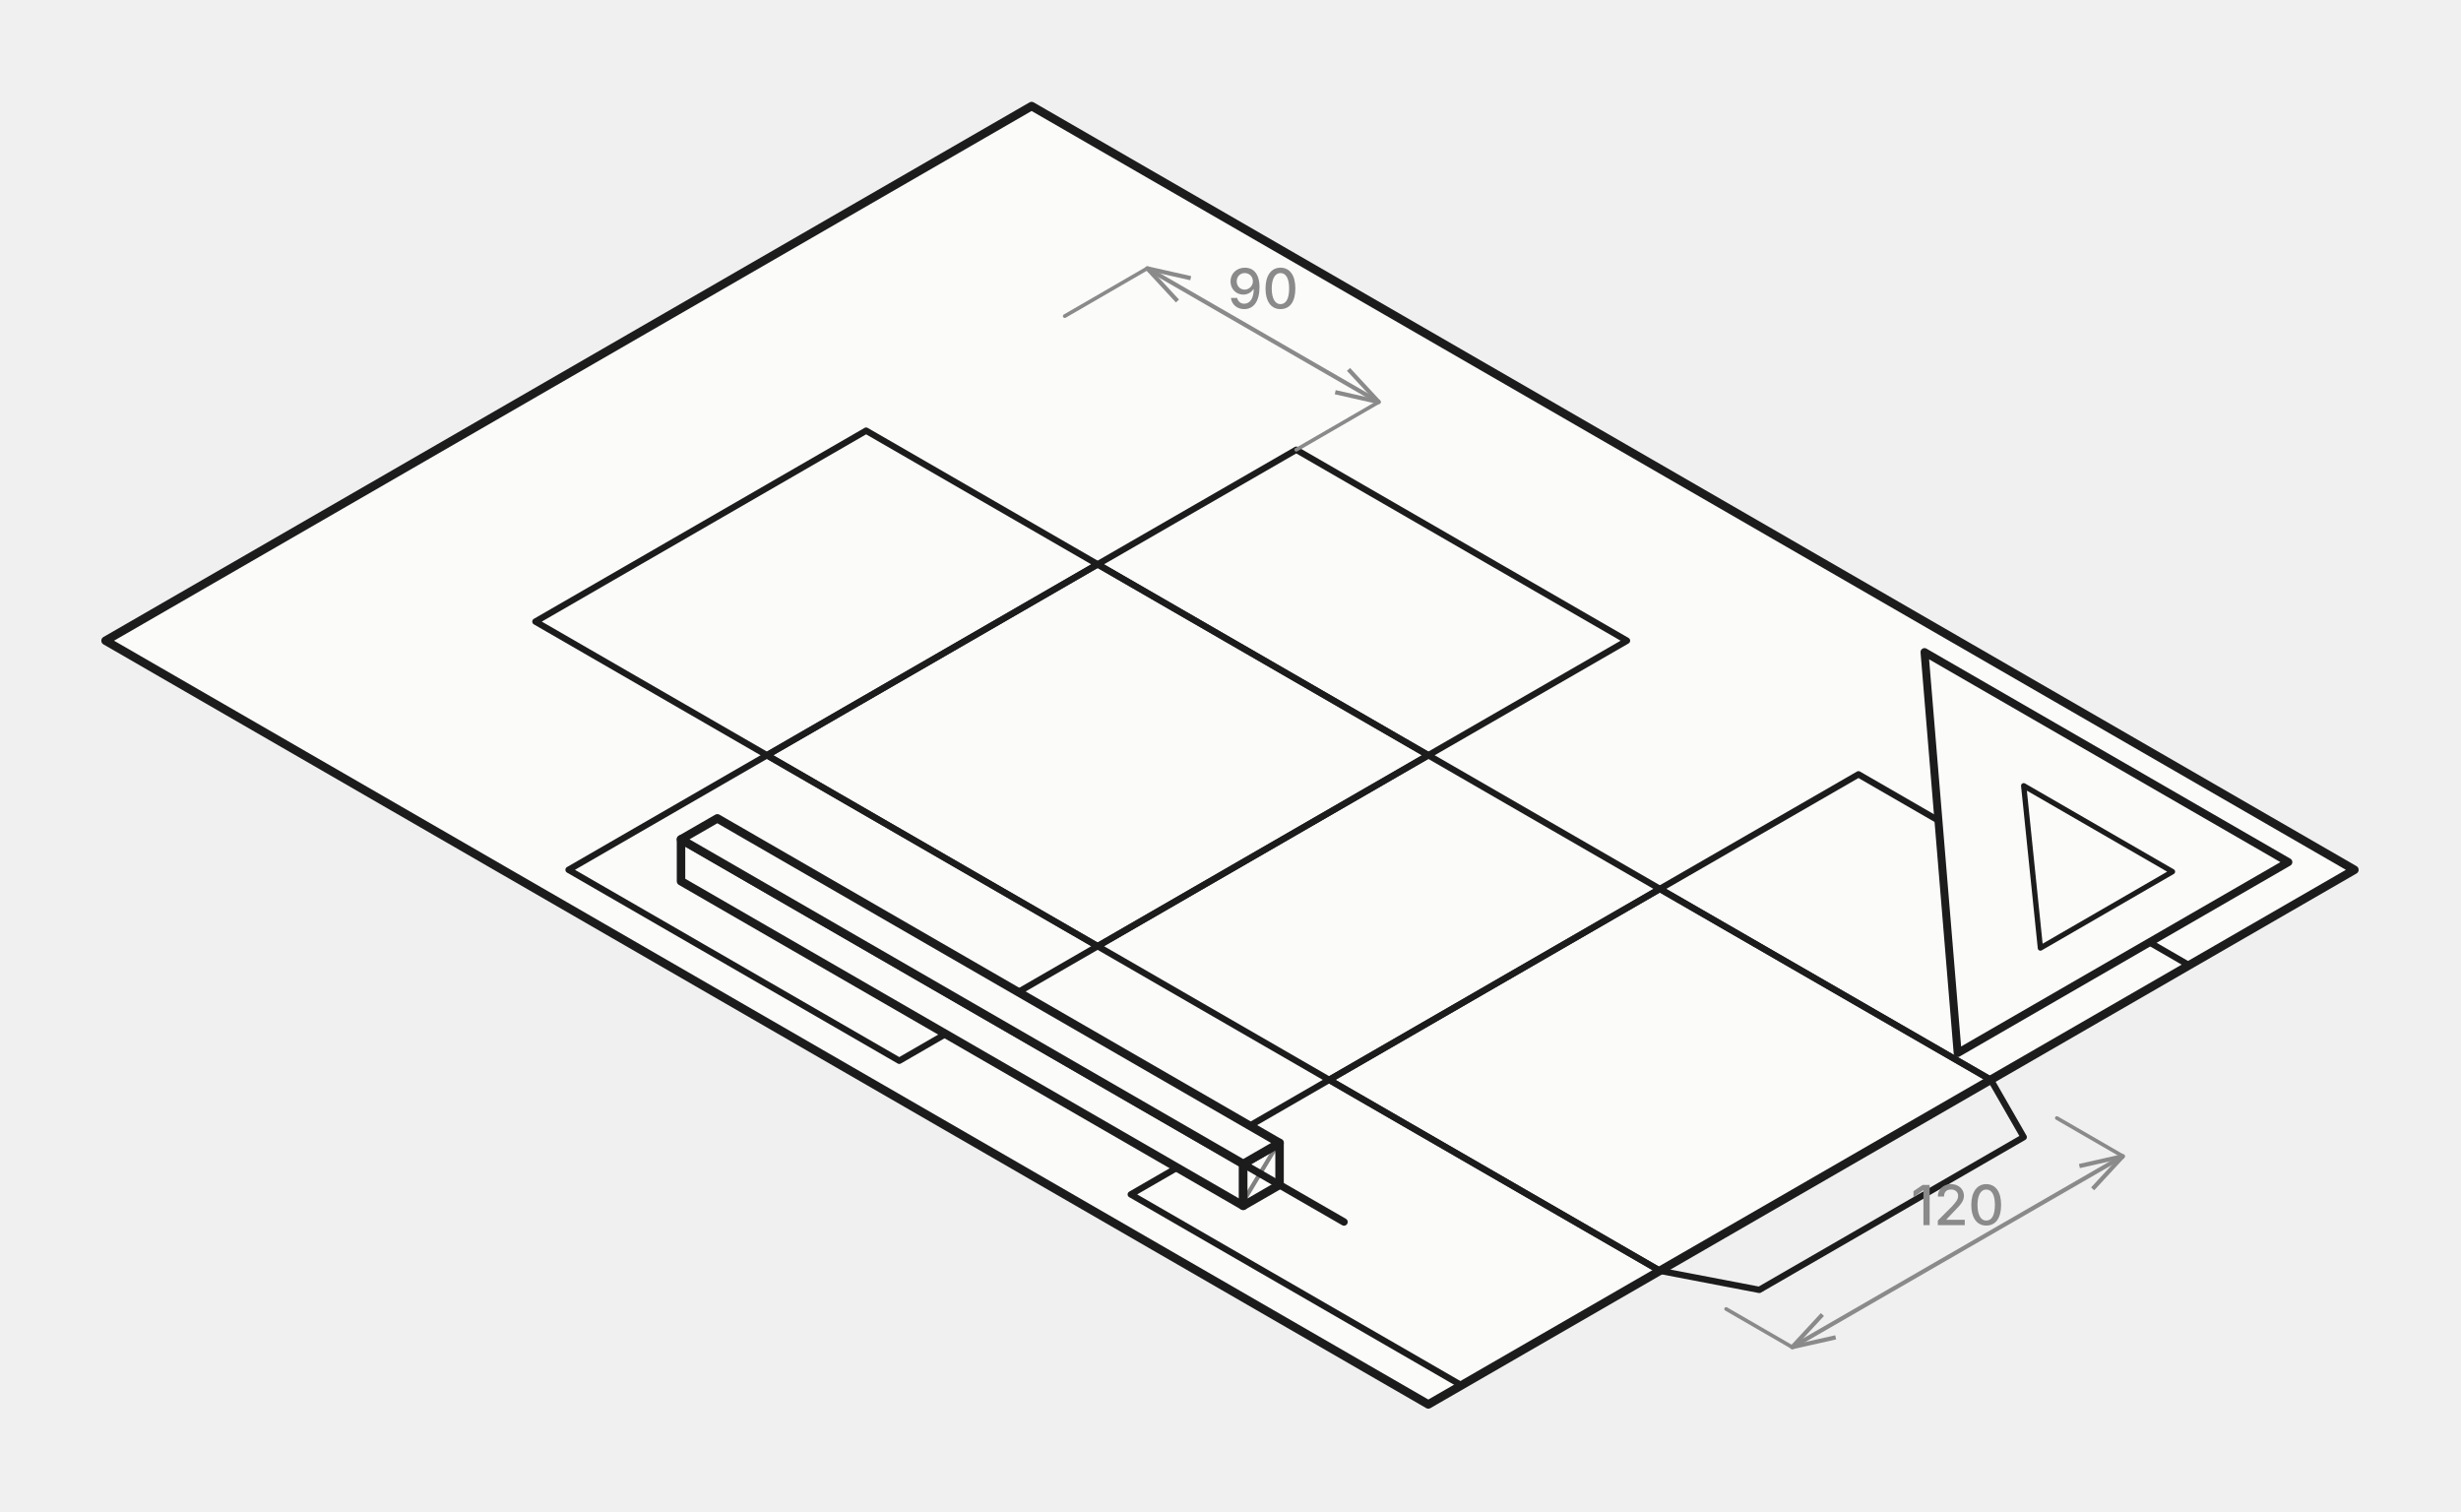
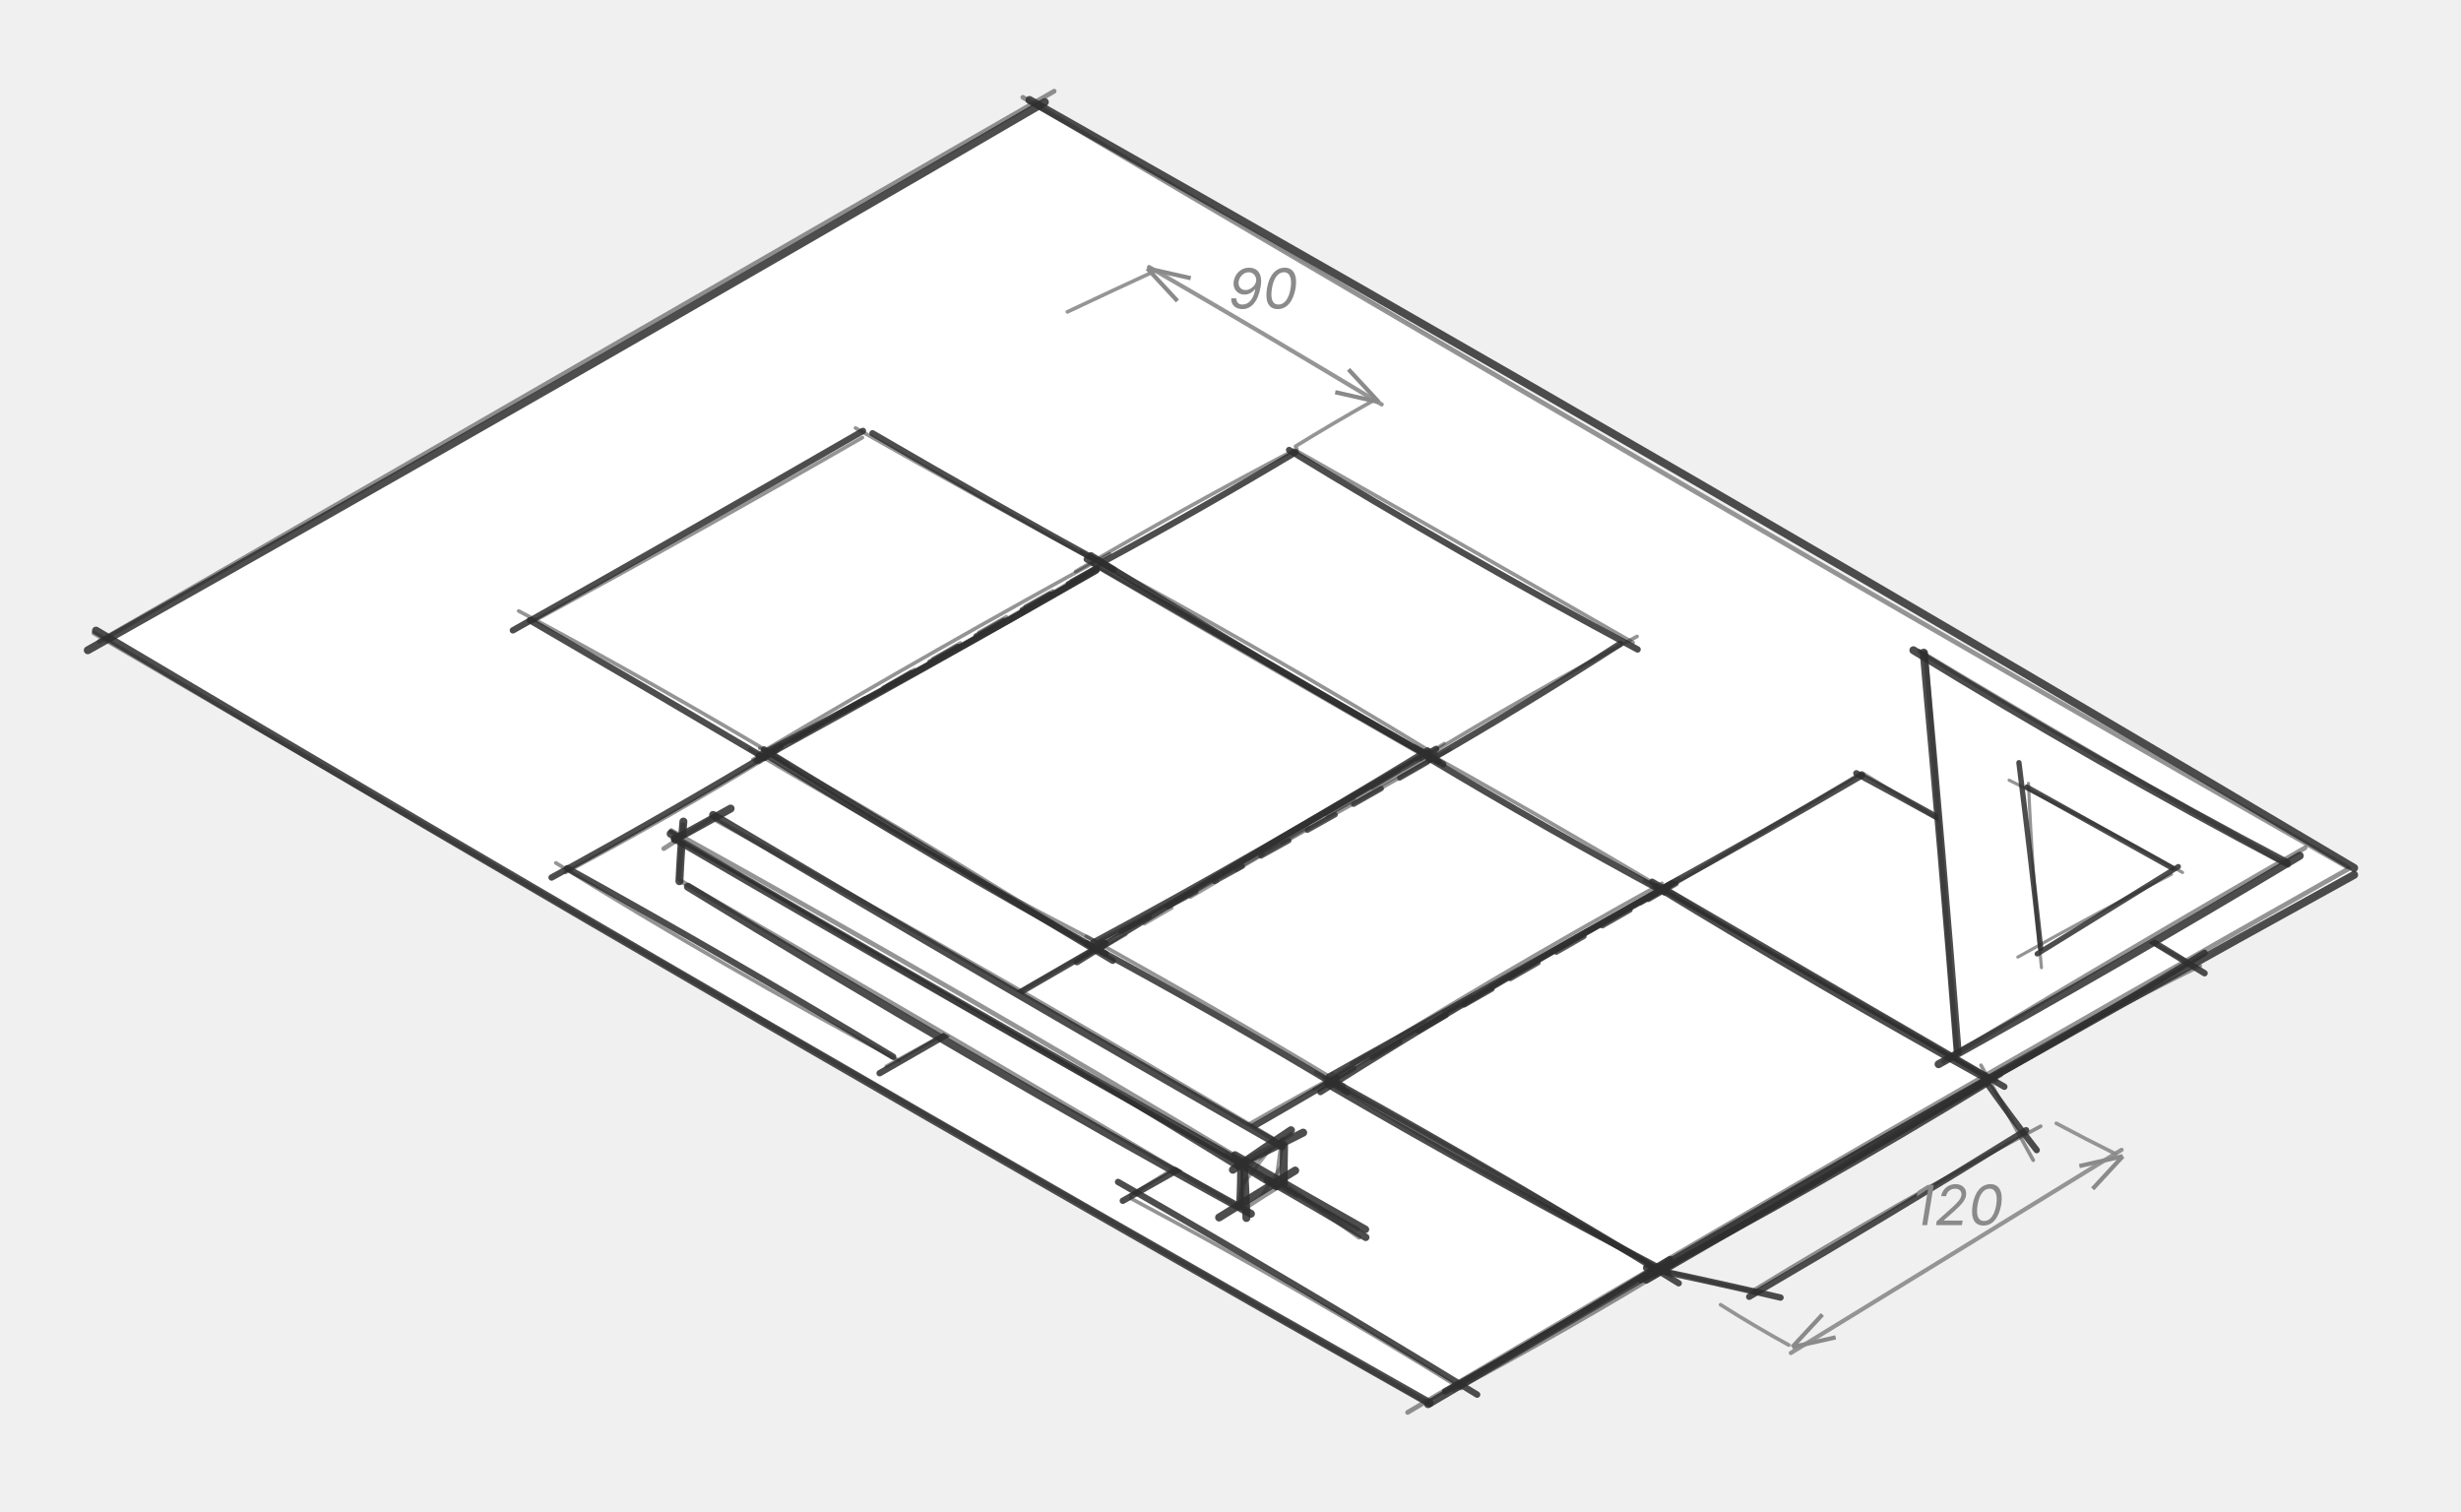
<svg xmlns="http://www.w3.org/2000/svg" viewBox="17.1 18.0 92.8 57.0" width="92.8mm" height="57.0mm">
-   <path d="M56.00,22.00 L105.88,50.80 L70.96,70.96 L21.08,42.16 Z" fill="#FBFBFA" stroke="#1C1C1C" stroke-width="0.32" stroke-linejoin="round" />
-   <path d="M49.76,34.24 L58.49,39.28 L46.02,46.48 L37.29,41.44 Z" fill="none" stroke="#1C1C1C" stroke-width="0.24" stroke-linejoin="round" />
-   <path d="M58.49,39.28 L70.96,46.48 L58.49,53.68 L46.02,46.48 Z" fill="none" stroke="#1C1C1C" stroke-width="0.24" stroke-linejoin="round" />
-   <path d="M70.96,46.48 L79.69,51.52 L67.22,58.72 L58.49,53.68 Z" fill="none" stroke="#1C1C1C" stroke-width="0.24" stroke-linejoin="round" />
-   <path d="M79.69,51.52 L92.17,58.72 L79.69,65.92 L67.22,58.72 Z" fill="none" stroke="#1C1C1C" stroke-width="0.24" stroke-linejoin="round" />
-   <path d="M65.98,34.96 L78.45,42.16 L70.96,46.48 L58.49,39.28 Z" fill="none" stroke="#1C1C1C" stroke-width="0.24" stroke-linejoin="round" />
-   <path d="M46.02,46.48 L58.49,53.68 L51.01,58.00 L38.54,50.80 Z" fill="none" stroke="#1C1C1C" stroke-width="0.24" stroke-linejoin="round" />
-   <path d="M87.18,47.20 L99.65,54.40 L92.17,58.72 L79.69,51.52 Z" fill="none" stroke="#1C1C1C" stroke-width="0.24" stroke-linejoin="round" />
-   <path d="M67.22,58.72 L79.69,65.92 L72.21,70.24 L59.74,63.04 Z" fill="none" stroke="#1C1C1C" stroke-width="0.24" stroke-linejoin="round" />
-   <line x1="58.49" y1="39.28" x2="46.02" y2="46.48" stroke="#1C1C1C" stroke-width="0.2" stroke-linecap="round" stroke-dasharray="1.2 .8" />
-   <line x1="70.96" y1="46.48" x2="58.49" y2="53.68" stroke="#1C1C1C" stroke-width="0.2" stroke-linecap="round" stroke-dasharray="1.2 .8" />
-   <line x1="79.69" y1="51.52" x2="67.22" y2="58.72" stroke="#1C1C1C" stroke-width="0.2" stroke-linecap="round" stroke-dasharray="1.2 .8" />
-   <path d="M92.17,58.72 L93.41,60.88 L83.44,66.64 L79.69,65.92 Z" fill="none" stroke="#1C1C1C" stroke-width="0.24" stroke-linejoin="round" />
-   <line x1="57.25" y1="29.92" x2="60.36" y2="28.12" stroke="#8A8A8A" stroke-width="0.14" stroke-linecap="round" />
-   <line x1="65.98" y1="34.96" x2="69.09" y2="33.16" stroke="#8A8A8A" stroke-width="0.14" stroke-linecap="round" />
-   <line x1="60.36" y1="28.12" x2="69.09" y2="33.16" stroke="#8A8A8A" stroke-width="0.16" stroke-linecap="round" />
+   <path d="M56.00,22.00 L105.88,50.80 L70.96,70.96 L21.08,42.16 Z" fill="#FFFFFF" />
+   <path d="M55.92,21.77 Q81.05,35.98 105.87,50.73" fill="none" stroke="#2E2E2E" stroke-width="0.30" stroke-linecap="round" opacity="0.85" />
+   <path d="M55.67,21.67 Q80.52,36.38 105.60,50.69" fill="none" stroke="#2E2E2E" stroke-width="0.18" stroke-linecap="round" opacity="0.51" />
+   <path d="M105.87,50.99 Q88.25,60.68 70.95,70.95" fill="none" stroke="#2E2E2E" stroke-width="0.30" stroke-linecap="round" opacity="0.85" />
+   <path d="M105.68,50.75 Q87.82,60.81 70.18,71.26" fill="none" stroke="#2E2E2E" stroke-width="0.18" stroke-linecap="round" opacity="0.51" />
+   <path d="M71.01,70.91 Q45.71,56.62 20.72,41.78" fill="none" stroke="#2E2E2E" stroke-width="0.30" stroke-linecap="round" opacity="0.85" />
+   <path d="M70.96,70.91 Q45.73,56.51 20.64,41.87" fill="none" stroke="#2E2E2E" stroke-width="0.18" stroke-linecap="round" opacity="0.51" />
+   <path d="M20.41,42.52 Q38.53,32.33 56.50,21.85" fill="none" stroke="#2E2E2E" stroke-width="0.30" stroke-linecap="round" opacity="0.85" />
+   <path d="M20.84,42.19 Q38.84,31.81 56.85,21.44" fill="none" stroke="#2E2E2E" stroke-width="0.18" stroke-linecap="round" opacity="0.51" />
+   <path d="M50.00,34.34 Q54.51,36.97 59.09,39.48" fill="none" stroke="#2E2E2E" stroke-width="0.24" stroke-linecap="round" opacity="0.85" />
+   <path d="M49.36,34.14 Q54.17,36.86 59.03,39.49" fill="none" stroke="#2E2E2E" stroke-width="0.14" stroke-linecap="round" opacity="0.51" />
+   <path d="M58.43,39.52 Q52.07,43.16 45.64,46.69" fill="none" stroke="#2E2E2E" stroke-width="0.24" stroke-linecap="round" opacity="0.85" />
+   <path d="M58.94,38.89 Q52.42,42.45 46.04,46.23" fill="none" stroke="#2E2E2E" stroke-width="0.14" stroke-linecap="round" opacity="0.51" />
+   <path d="M45.93,46.58 Q41.52,43.97 37.08,41.39" fill="none" stroke="#2E2E2E" stroke-width="0.24" stroke-linecap="round" opacity="0.85" />
+   <path d="M46.82,46.79 Q41.81,43.79 36.66,41.04" fill="none" stroke="#2E2E2E" stroke-width="0.14" stroke-linecap="round" opacity="0.51" />
+   <path d="M36.44,41.77 Q43.06,38.05 49.64,34.25" fill="none" stroke="#2E2E2E" stroke-width="0.24" stroke-linecap="round" opacity="0.85" />
+   <path d="M37.19,41.44 Q43.45,38.05 49.62,34.50" fill="none" stroke="#2E2E2E" stroke-width="0.14" stroke-linecap="round" opacity="0.51" />
+   <path d="M58.24,38.94 Q64.79,43.04 71.52,46.82" fill="none" stroke="#2E2E2E" stroke-width="0.24" stroke-linecap="round" opacity="0.85" />
+   <path d="M57.87,38.80 Q64.65,42.43 71.21,46.44" fill="none" stroke="#2E2E2E" stroke-width="0.14" stroke-linecap="round" opacity="0.51" />
+   <path d="M70.93,46.30 Q64.73,50.10 58.33,53.54" fill="none" stroke="#2E2E2E" stroke-width="0.24" stroke-linecap="round" opacity="0.85" />
+   <path d="M71.27,46.42 Q64.93,50.03 58.52,53.50" fill="none" stroke="#2E2E2E" stroke-width="0.14" stroke-linecap="round" opacity="0.51" />
+   <path d="M58.79,53.96 Q52.33,50.41 46.07,46.51" fill="none" stroke="#2E2E2E" stroke-width="0.24" stroke-linecap="round" opacity="0.85" />
+   <path d="M58.33,53.75 Q52.15,49.79 45.75,46.22" fill="none" stroke="#2E2E2E" stroke-width="0.14" stroke-linecap="round" opacity="0.51" />
+   <path d="M45.71,46.50 Q52.18,43.14 58.47,39.47" fill="none" stroke="#2E2E2E" stroke-width="0.24" stroke-linecap="round" opacity="0.85" />
+   <path d="M45.49,46.64 Q52.15,43.07 58.67,39.25" fill="none" stroke="#2E2E2E" stroke-width="0.14" stroke-linecap="round" opacity="0.51" />
+   <path d="M70.94,46.57 Q75.34,49.21 79.86,51.65" fill="none" stroke="#2E2E2E" stroke-width="0.24" stroke-linecap="round" opacity="0.85" />
+   <path d="M70.44,46.12 Q75.04,48.68 79.57,51.37" fill="none" stroke="#2E2E2E" stroke-width="0.14" stroke-linecap="round" opacity="0.51" />
+   <path d="M79.93,51.46 Q73.30,55.12 66.89,59.18" fill="none" stroke="#2E2E2E" stroke-width="0.24" stroke-linecap="round" opacity="0.85" />
+   <path d="M79.77,51.31 Q73.32,54.87 67.08,58.79" fill="none" stroke="#2E2E2E" stroke-width="0.14" stroke-linecap="round" opacity="0.51" />
+   <path d="M67.91,59.19 Q63.06,56.26 58.06,53.57" fill="none" stroke="#2E2E2E" stroke-width="0.24" stroke-linecap="round" opacity="0.85" />
+   <path d="M67.79,58.93 Q62.98,56.03 58.06,53.31" fill="none" stroke="#2E2E2E" stroke-width="0.14" stroke-linecap="round" opacity="0.51" />
+   <path d="M57.71,54.28 Q64.38,50.10 71.25,46.24" fill="none" stroke="#2E2E2E" stroke-width="0.24" stroke-linecap="round" opacity="0.85" />
+   <path d="M58.63,53.54 Q65.24,49.96 71.77,46.26" fill="none" stroke="#2E2E2E" stroke-width="0.14" stroke-linecap="round" opacity="0.51" />
+   <path d="M79.40,51.25 Q86.04,55.13 92.68,58.98" fill="none" stroke="#2E2E2E" stroke-width="0.24" stroke-linecap="round" opacity="0.85" />
+   <path d="M79.11,51.22 Q85.76,54.91 92.30,58.77" fill="none" stroke="#2E2E2E" stroke-width="0.14" stroke-linecap="round" opacity="0.51" />
+   <path d="M92.13,58.66 Q85.69,62.54 79.18,66.29" fill="none" stroke="#2E2E2E" stroke-width="0.24" stroke-linecap="round" opacity="0.85" />
+   <path d="M92.57,58.54 Q86.01,62.33 79.46,66.14" fill="none" stroke="#2E2E2E" stroke-width="0.14" stroke-linecap="round" opacity="0.51" />
+   <path d="M80.00,65.99 Q73.52,62.60 67.20,58.92" fill="none" stroke="#2E2E2E" stroke-width="0.24" stroke-linecap="round" opacity="0.85" />
+   <path d="M79.99,66.02 Q73.42,62.11 66.71,58.44" fill="none" stroke="#2E2E2E" stroke-width="0.14" stroke-linecap="round" opacity="0.51" />
+   <path d="M67.21,58.60 Q73.69,54.98 80.15,51.31" fill="none" stroke="#2E2E2E" stroke-width="0.24" stroke-linecap="round" opacity="0.85" />
+   <path d="M66.65,59.08 Q73.57,55.18 80.39,51.12" fill="none" stroke="#2E2E2E" stroke-width="0.14" stroke-linecap="round" opacity="0.51" />
+   <path d="M65.71,34.97 Q72.17,38.92 78.85,42.49" fill="none" stroke="#2E2E2E" stroke-width="0.24" stroke-linecap="round" opacity="0.85" />
+   <path d="M66.06,35.04 Q72.38,38.61 78.68,42.23" fill="none" stroke="#2E2E2E" stroke-width="0.14" stroke-linecap="round" opacity="0.51" />
+   <path d="M78.19,42.28 Q74.65,44.56 71.01,46.66" fill="none" stroke="#2E2E2E" stroke-width="0.24" stroke-linecap="round" opacity="0.85" />
+   <path d="M78.83,42.00 Q74.68,44.20 70.68,46.64" fill="none" stroke="#2E2E2E" stroke-width="0.14" stroke-linecap="round" opacity="0.51" />
+   <path d="M71.35,46.72 Q64.72,42.90 58.08,39.09" fill="none" stroke="#2E2E2E" stroke-width="0.24" stroke-linecap="round" opacity="0.85" />
+   <path d="M71.05,46.65 Q64.66,43.00 58.31,39.29" fill="none" stroke="#2E2E2E" stroke-width="0.14" stroke-linecap="round" opacity="0.51" />
+   <path d="M58.69,39.19 Q62.37,37.20 65.96,35.05" fill="none" stroke="#2E2E2E" stroke-width="0.24" stroke-linecap="round" opacity="0.85" />
+   <path d="M57.66,39.55 Q61.77,37.14 66.00,34.92" fill="none" stroke="#2E2E2E" stroke-width="0.14" stroke-linecap="round" opacity="0.51" />
+   <path d="M45.91,46.26 Q52.47,50.28 59.06,54.23" fill="none" stroke="#2E2E2E" stroke-width="0.24" stroke-linecap="round" opacity="0.85" />
+   <path d="M45.37,46.26 Q51.76,50.06 58.38,53.48" fill="none" stroke="#2E2E2E" stroke-width="0.14" stroke-linecap="round" opacity="0.51" />
+   <path d="M58.78,53.56 Q54.53,56.03 50.27,58.47" fill="none" stroke="#2E2E2E" stroke-width="0.24" stroke-linecap="round" opacity="0.85" />
+   <path d="M58.80,53.51 Q54.70,55.93 50.52,58.21" fill="none" stroke="#2E2E2E" stroke-width="0.14" stroke-linecap="round" opacity="0.51" />
+   <path d="M50.78,57.85 Q44.70,54.18 38.49,50.74" fill="none" stroke="#2E2E2E" stroke-width="0.24" stroke-linecap="round" opacity="0.85" />
+   <path d="M51.00,58.00 Q44.41,54.48 38.06,50.54" fill="none" stroke="#2E2E2E" stroke-width="0.14" stroke-linecap="round" opacity="0.51" />
+   <path d="M37.90,51.09 Q42.27,48.70 46.53,46.14" fill="none" stroke="#2E2E2E" stroke-width="0.24" stroke-linecap="round" opacity="0.85" />
+   <path d="M38.42,50.90 Q42.45,48.76 46.32,46.38" fill="none" stroke="#2E2E2E" stroke-width="0.14" stroke-linecap="round" opacity="0.51" />
+   <path d="M87.10,47.16 Q93.78,50.74 100.23,54.70" fill="none" stroke="#2E2E2E" stroke-width="0.24" stroke-linecap="round" opacity="0.85" />
+   <path d="M87.31,47.14 Q93.28,50.81 99.42,54.19" fill="none" stroke="#2E2E2E" stroke-width="0.14" stroke-linecap="round" opacity="0.51" />
+   <path d="M100.23,53.93 Q95.98,56.54 91.63,58.97" fill="none" stroke="#2E2E2E" stroke-width="0.24" stroke-linecap="round" opacity="0.85" />
+   <path d="M100.07,54.42 Q96.01,56.43 92.10,58.67" fill="none" stroke="#2E2E2E" stroke-width="0.14" stroke-linecap="round" opacity="0.51" />
+   <path d="M92.11,58.75 Q85.74,55.22 79.52,51.42" fill="none" stroke="#2E2E2E" stroke-width="0.24" stroke-linecap="round" opacity="0.85" />
+   <path d="M92.39,58.75 Q85.99,55.31 79.83,51.45" fill="none" stroke="#2E2E2E" stroke-width="0.14" stroke-linecap="round" opacity="0.51" />
+   <path d="M79.61,51.60 Q83.49,49.47 87.32,47.23" fill="none" stroke="#2E2E2E" stroke-width="0.24" stroke-linecap="round" opacity="0.85" />
+   <path d="M78.97,52.08 Q83.13,49.66 87.25,47.17" fill="none" stroke="#2E2E2E" stroke-width="0.14" stroke-linecap="round" opacity="0.51" />
+   <path d="M67.50,58.84 Q74.04,62.46 80.40,66.39" fill="none" stroke="#2E2E2E" stroke-width="0.24" stroke-linecap="round" opacity="0.85" />
+   <path d="M67.02,58.64 Q73.47,62.56 80.12,66.13" fill="none" stroke="#2E2E2E" stroke-width="0.14" stroke-linecap="round" opacity="0.51" />
+   <path d="M80.07,65.48 Q75.89,68.08 71.59,70.47" fill="none" stroke="#2E2E2E" stroke-width="0.24" stroke-linecap="round" opacity="0.85" />
+   <path d="M80.36,65.61 Q76.22,68.15 71.92,70.44" fill="none" stroke="#2E2E2E" stroke-width="0.14" stroke-linecap="round" opacity="0.51" />
+   <path d="M72.80,70.59 Q66.09,66.48 59.26,62.57" fill="none" stroke="#2E2E2E" stroke-width="0.24" stroke-linecap="round" opacity="0.85" />
+   <path d="M72.19,70.36 Q66.09,66.57 59.74,63.19" fill="none" stroke="#2E2E2E" stroke-width="0.14" stroke-linecap="round" opacity="0.51" />
+   <path d="M59.44,63.28 Q63.50,61.00 67.51,58.65" fill="none" stroke="#2E2E2E" stroke-width="0.24" stroke-linecap="round" opacity="0.85" />
+   <path d="M59.75,63.07 Q63.36,60.79 67.12,58.76" fill="none" stroke="#2E2E2E" stroke-width="0.14" stroke-linecap="round" opacity="0.51" />
+   <path d="M58.43,39.42 Q52.24,42.92 46.05,46.43" fill="none" stroke="#2E2E2E" stroke-width="0.20" stroke-linecap="round" opacity="0.80" stroke-dasharray="1.2 .8" />
+   <path d="M58.55,39.31 Q52.03,42.85 45.72,46.76" fill="none" stroke="#2E2E2E" stroke-width="0.12" stroke-linecap="round" opacity="0.48" stroke-dasharray="1.2 .8" />
+   <path d="M70.92,46.74 Q64.68,50.35 58.29,53.70" fill="none" stroke="#2E2E2E" stroke-width="0.20" stroke-linecap="round" opacity="0.80" stroke-dasharray="1.2 .8" />
+   <path d="M71.56,46.03 Q65.13,50.09 58.51,53.84" fill="none" stroke="#2E2E2E" stroke-width="0.12" stroke-linecap="round" opacity="0.48" stroke-dasharray="1.2 .8" />
+   <path d="M80.30,51.32 Q73.61,55.16 66.90,58.99" fill="none" stroke="#2E2E2E" stroke-width="0.20" stroke-linecap="round" opacity="0.80" stroke-dasharray="1.2 .8" />
+   <path d="M79.54,51.59 Q73.47,55.11 67.32,58.49" fill="none" stroke="#2E2E2E" stroke-width="0.12" stroke-linecap="round" opacity="0.48" stroke-dasharray="1.2 .8" />
+   <path d="M91.91,58.68 Q92.87,60.05 93.90,61.37" fill="none" stroke="#2E2E2E" stroke-width="0.24" stroke-linecap="round" opacity="0.85" />
+   <path d="M91.80,58.17 Q92.78,59.96 93.77,61.75" fill="none" stroke="#2E2E2E" stroke-width="0.14" stroke-linecap="round" opacity="0.51" />
+   <path d="M93.50,60.62 Q88.32,63.83 83.06,66.90" fill="none" stroke="#2E2E2E" stroke-width="0.24" stroke-linecap="round" opacity="0.85" />
+   <path d="M94.05,60.47 Q88.56,63.39 83.26,66.63" fill="none" stroke="#2E2E2E" stroke-width="0.14" stroke-linecap="round" opacity="0.51" />
+   <path d="M84.24,66.93 Q81.71,66.34 79.17,65.81" fill="none" stroke="#2E2E2E" stroke-width="0.24" stroke-linecap="round" opacity="0.85" />
+   <path d="M83.28,66.70 Q81.20,66.28 79.15,65.73" fill="none" stroke="#2E2E2E" stroke-width="0.14" stroke-linecap="round" opacity="0.51" />
+   <path d="M78.97,66.27 Q85.63,62.76 92.04,58.84" fill="none" stroke="#2E2E2E" stroke-width="0.24" stroke-linecap="round" opacity="0.85" />
+   <path d="M79.55,65.98 Q85.98,62.01 92.58,58.34" fill="none" stroke="#2E2E2E" stroke-width="0.14" stroke-linecap="round" opacity="0.51" />
+   <path d="M57.35,29.76 Q59.00,28.98 60.65,28.22" fill="none" stroke="#8A8A8A" stroke-width="0.14" stroke-linecap="round" opacity="0.90" />
+   <path d="M65.95,34.83 Q67.38,33.95 68.84,33.13" fill="none" stroke="#8A8A8A" stroke-width="0.14" stroke-linecap="round" opacity="0.90" />
+   <path d="M60.43,28.07 Q64.84,30.62 69.20,33.25" fill="none" stroke="#8A8A8A" stroke-width="0.16" stroke-linecap="round" opacity="0.90" />
  <path d="M60.36,28.12 l1.14,1.23 M60.36,28.12 l1.64,0.37" stroke="#8A8A8A" stroke-width=".16" fill="none" />
  <path d="M69.09,33.16 l-1.14,-1.23 M69.09,33.16 l-1.64,-0.37" stroke="#8A8A8A" stroke-width=".16" fill="none" />
-   <text x="64.73" y="29.64" font-family="Inter, Arial, sans-serif" font-size="2.1" font-weight="500" fill="#8A8A8A" text-anchor="middle">90</text>
-   <line x1="94.66" y1="60.16" x2="97.15" y2="61.60" stroke="#8A8A8A" stroke-width="0.14" stroke-linecap="round" />
-   <line x1="82.19" y1="67.36" x2="84.68" y2="68.80" stroke="#8A8A8A" stroke-width="0.14" stroke-linecap="round" />
-   <line x1="97.15" y1="61.60" x2="84.68" y2="68.80" stroke="#8A8A8A" stroke-width="0.16" stroke-linecap="round" />
+   <text x="64.73" y="29.64" font-family="Inter, Arial, sans-serif" font-size="2.1" font-weight="400" font-style="italic" fill="#8A8A8A" text-anchor="middle">90</text>
+   <path d="M94.64,60.36 Q95.74,60.95 96.87,61.51" fill="none" stroke="#8A8A8A" stroke-width="0.14" stroke-linecap="round" opacity="0.90" />
+   <path d="M81.98,67.20 Q83.24,68.00 84.55,68.72" fill="none" stroke="#8A8A8A" stroke-width="0.14" stroke-linecap="round" opacity="0.90" />
+   <path d="M97.10,61.36 Q90.87,65.20 84.63,69.02" fill="none" stroke="#8A8A8A" stroke-width="0.16" stroke-linecap="round" opacity="0.90" />
  <path d="M97.15,61.60 l-1.64,0.37 M97.15,61.60 l-1.14,1.23" stroke="#8A8A8A" stroke-width=".16" fill="none" />
  <path d="M84.68,68.80 l1.64,-0.37 M84.68,68.80 l1.14,-1.23" stroke="#8A8A8A" stroke-width=".16" fill="none" />
-   <text x="90.92" y="64.20" font-family="Inter, Arial, sans-serif" font-size="2.1" font-weight="500" fill="#8A8A8A" text-anchor="middle">120</text>
-   <path d="M89.67,42.59 L103.39,50.51 L90.92,57.71 Z" fill="#FBFBFA" stroke="#1C1C1C" stroke-width="0.3" stroke-linejoin="round" />
-   <path d="M93.41,47.63 L99.02,50.87 L94.04,53.75 Z" fill="none" stroke="#1C1C1C" stroke-width="0.2" stroke-linejoin="round" />
-   <path d="M42.78,51.23 L63.98,63.47 L63.98,61.89 L42.78,49.65 Z" fill="#FBFBFA" stroke="#1C1C1C" stroke-width="0.32" stroke-linejoin="round" />
+   <text x="90.92" y="64.20" font-family="Inter, Arial, sans-serif" font-size="2.1" font-weight="400" font-style="italic" fill="#8A8A8A" text-anchor="middle">120</text>
+   <path d="M89.67,42.59 L103.39,50.51 L90.92,57.71 Z" fill="#FFFFFF" />
+   <path d="M89.25,42.52 Q96.16,46.76 103.33,50.54" fill="none" stroke="#2E2E2E" stroke-width="0.30" stroke-linecap="round" opacity="0.85" />
+   <path d="M89.48,42.56 Q96.37,46.70 103.39,50.63" fill="none" stroke="#2E2E2E" stroke-width="0.18" stroke-linecap="round" opacity="0.51" />
+   <path d="M103.82,50.27 Q97.07,54.32 90.20,58.13" fill="none" stroke="#2E2E2E" stroke-width="0.30" stroke-linecap="round" opacity="0.85" />
+   <path d="M104.02,49.97 Q97.15,53.91 90.39,58.02" fill="none" stroke="#2E2E2E" stroke-width="0.18" stroke-linecap="round" opacity="0.51" />
+   <path d="M90.92,57.67 Q90.33,50.14 89.64,42.61" fill="none" stroke="#2E2E2E" stroke-width="0.30" stroke-linecap="round" opacity="0.85" />
+   <path d="M90.89,57.69 Q90.29,50.15 89.71,42.60" fill="none" stroke="#2E2E2E" stroke-width="0.18" stroke-linecap="round" opacity="0.51" />
+   <path d="M93.53,47.68 Q96.27,49.21 99.02,50.74" fill="none" stroke="#2E2E2E" stroke-width="0.20" stroke-linecap="round" opacity="0.85" />
+   <path d="M92.86,47.42 Q96.18,49.07 99.40,50.90" fill="none" stroke="#2E2E2E" stroke-width="0.12" stroke-linecap="round" opacity="0.51" />
+   <path d="M99.24,50.68 Q96.58,52.32 93.92,53.97" fill="none" stroke="#2E2E2E" stroke-width="0.20" stroke-linecap="round" opacity="0.85" />
+   <path d="M98.98,50.97 Q96.06,52.48 93.19,54.09" fill="none" stroke="#2E2E2E" stroke-width="0.12" stroke-linecap="round" opacity="0.51" />
+   <path d="M94.05,53.76 Q93.67,50.26 93.23,46.76" fill="none" stroke="#2E2E2E" stroke-width="0.20" stroke-linecap="round" opacity="0.85" />
+   <path d="M94.08,54.49 Q93.74,51.02 93.59,47.54" fill="none" stroke="#2E2E2E" stroke-width="0.12" stroke-linecap="round" opacity="0.51" />
+   <path d="M42.78,51.23 L63.98,63.47 L63.98,61.89 L42.78,49.65 Z" fill="#FFFFFF" />
+   <path d="M43.04,51.44 Q53.50,57.86 64.27,63.77" fill="none" stroke="#2E2E2E" stroke-width="0.30" stroke-linecap="round" opacity="0.85" />
+   <path d="M42.80,51.24 Q53.35,57.31 63.82,63.53" fill="none" stroke="#2E2E2E" stroke-width="0.18" stroke-linecap="round" opacity="0.51" />
+   <path d="M63.86,63.50 Q63.91,62.59 63.90,61.67" fill="none" stroke="#2E2E2E" stroke-width="0.30" stroke-linecap="round" opacity="0.85" />
+   <path d="M63.88,63.36 Q63.98,62.25 64.10,61.14" fill="none" stroke="#2E2E2E" stroke-width="0.18" stroke-linecap="round" opacity="0.51" />
+   <path d="M63.81,61.97 Q53.24,55.46 42.39,49.44" fill="none" stroke="#2E2E2E" stroke-width="0.30" stroke-linecap="round" opacity="0.85" />
+   <path d="M63.95,61.90 Q53.02,55.89 42.40,49.35" fill="none" stroke="#2E2E2E" stroke-width="0.18" stroke-linecap="round" opacity="0.51" />
+   <path d="M42.87,48.98 Q42.77,50.11 42.72,51.23" fill="none" stroke="#2E2E2E" stroke-width="0.30" stroke-linecap="round" opacity="0.85" />
+   <path d="M42.86,49.10 Q42.77,50.12 42.70,51.14" fill="none" stroke="#2E2E2E" stroke-width="0.18" stroke-linecap="round" opacity="0.51" />
+   <path d="M65.35,62.68 L63.98,63.47 L63.98,61.89 L65.35,61.10 Z" fill="#FFFFFF" />
  <clipPath id="h1">
    <path d="M65.35,62.68 L63.98,63.47 L63.98,61.89 L65.35,61.10 Z" />
  </clipPath>
-   <path d="M65.35,62.68 L63.98,63.47 L63.98,61.89 L65.35,61.10 Z" fill="#FBFBFA" />
-   <g clip-path="url(#h1)" stroke="#1C1C1C" stroke-width=".16" opacity=".55">
-     <line x1="23.98" y1="65.47" x2="27.81" y2="59.10" />
-     <line x1="24.88" y1="65.47" x2="28.71" y2="59.10" />
-     <line x1="25.78" y1="65.47" x2="29.61" y2="59.10" />
-     <line x1="26.68" y1="65.47" x2="30.51" y2="59.10" />
-     <line x1="27.58" y1="65.47" x2="31.41" y2="59.10" />
-     <line x1="28.48" y1="65.47" x2="32.31" y2="59.10" />
-     <line x1="29.38" y1="65.47" x2="33.21" y2="59.10" />
-     <line x1="30.28" y1="65.47" x2="34.11" y2="59.10" />
-     <line x1="31.18" y1="65.47" x2="35.01" y2="59.10" />
-     <line x1="32.08" y1="65.47" x2="35.91" y2="59.10" />
-     <line x1="32.98" y1="65.47" x2="36.81" y2="59.10" />
-     <line x1="33.88" y1="65.47" x2="37.71" y2="59.10" />
-     <line x1="34.78" y1="65.47" x2="38.61" y2="59.10" />
-     <line x1="35.68" y1="65.47" x2="39.51" y2="59.10" />
-     <line x1="36.58" y1="65.47" x2="40.41" y2="59.10" />
-     <line x1="37.48" y1="65.47" x2="41.31" y2="59.10" />
-     <line x1="38.38" y1="65.47" x2="42.21" y2="59.10" />
-     <line x1="39.28" y1="65.47" x2="43.11" y2="59.10" />
-     <line x1="40.18" y1="65.47" x2="44.01" y2="59.10" />
-     <line x1="41.08" y1="65.47" x2="44.91" y2="59.10" />
-     <line x1="41.98" y1="65.47" x2="45.81" y2="59.10" />
-     <line x1="42.88" y1="65.47" x2="46.71" y2="59.10" />
-     <line x1="43.78" y1="65.47" x2="47.61" y2="59.10" />
-     <line x1="44.68" y1="65.47" x2="48.51" y2="59.10" />
-     <line x1="45.58" y1="65.47" x2="49.41" y2="59.10" />
-     <line x1="46.48" y1="65.47" x2="50.31" y2="59.10" />
-     <line x1="47.38" y1="65.47" x2="51.21" y2="59.10" />
-     <line x1="48.28" y1="65.47" x2="52.11" y2="59.10" />
-     <line x1="49.18" y1="65.47" x2="53.01" y2="59.10" />
-     <line x1="50.08" y1="65.47" x2="53.91" y2="59.10" />
-     <line x1="50.98" y1="65.47" x2="54.81" y2="59.10" />
-     <line x1="51.88" y1="65.47" x2="55.71" y2="59.10" />
-     <line x1="52.78" y1="65.47" x2="56.61" y2="59.10" />
-     <line x1="53.68" y1="65.47" x2="57.51" y2="59.10" />
-     <line x1="54.58" y1="65.47" x2="58.41" y2="59.10" />
-     <line x1="55.48" y1="65.47" x2="59.31" y2="59.10" />
-     <line x1="56.38" y1="65.47" x2="60.21" y2="59.10" />
-     <line x1="57.28" y1="65.47" x2="61.11" y2="59.10" />
-     <line x1="58.18" y1="65.47" x2="62.01" y2="59.10" />
-     <line x1="59.08" y1="65.47" x2="62.91" y2="59.10" />
-     <line x1="59.98" y1="65.47" x2="63.81" y2="59.10" />
-     <line x1="60.88" y1="65.47" x2="64.71" y2="59.10" />
-     <line x1="61.78" y1="65.47" x2="65.61" y2="59.10" />
-     <line x1="62.68" y1="65.47" x2="66.51" y2="59.10" />
-     <line x1="63.58" y1="65.47" x2="67.41" y2="59.10" />
-     <line x1="64.48" y1="65.47" x2="68.31" y2="59.10" />
-     <line x1="65.38" y1="65.47" x2="69.21" y2="59.10" />
-     <line x1="66.28" y1="65.47" x2="70.11" y2="59.10" />
-     <line x1="67.18" y1="65.47" x2="71.01" y2="59.10" />
-     <line x1="68.08" y1="65.47" x2="71.91" y2="59.10" />
-     <line x1="68.98" y1="65.47" x2="72.81" y2="59.10" />
-     <line x1="69.88" y1="65.47" x2="73.71" y2="59.10" />
-     <line x1="70.78" y1="65.47" x2="74.61" y2="59.10" />
-     <line x1="71.68" y1="65.47" x2="75.51" y2="59.10" />
-     <line x1="72.58" y1="65.47" x2="76.41" y2="59.10" />
-     <line x1="73.48" y1="65.47" x2="77.31" y2="59.10" />
-     <line x1="74.38" y1="65.47" x2="78.21" y2="59.10" />
-     <line x1="75.28" y1="65.47" x2="79.11" y2="59.10" />
-     <line x1="76.18" y1="65.47" x2="80.01" y2="59.10" />
-     <line x1="77.08" y1="65.47" x2="80.91" y2="59.10" />
-     <line x1="77.98" y1="65.47" x2="81.81" y2="59.10" />
-     <line x1="78.88" y1="65.47" x2="82.71" y2="59.10" />
-     <line x1="79.78" y1="65.47" x2="83.61" y2="59.10" />
-     <line x1="80.68" y1="65.47" x2="84.51" y2="59.10" />
-     <line x1="81.58" y1="65.47" x2="85.41" y2="59.10" />
-     <line x1="82.48" y1="65.47" x2="86.31" y2="59.10" />
-     <line x1="83.38" y1="65.47" x2="87.21" y2="59.10" />
-     <line x1="84.28" y1="65.47" x2="88.11" y2="59.10" />
+   <g clip-path="url(#h1)">
+     <path d="M62.50,64.47 Q64.29,62.30 65.95,60.04" fill="none" stroke="#2E2E2E" stroke-width="0.14" stroke-linecap="round" opacity="0.45" />
+     <path d="M63.67,64.57 Q65.17,62.40 66.59,60.19" fill="none" stroke="#2E2E2E" stroke-width="0.14" stroke-linecap="round" opacity="0.45" />
+     <path d="M64.55,64.56 Q66.11,62.29 67.79,60.11" fill="none" stroke="#2E2E2E" stroke-width="0.14" stroke-linecap="round" opacity="0.45" />
+     <path d="M65.27,64.45 Q66.99,62.32 68.57,60.10" fill="none" stroke="#2E2E2E" stroke-width="0.14" stroke-linecap="round" opacity="0.45" />
  </g>
-   <path d="M65.35,62.68 L63.98,63.47 L63.98,61.89 L65.35,61.10 Z" fill="none" stroke="#1C1C1C" stroke-width="0.32" stroke-linejoin="round" />
-   <path d="M44.15,48.86 L65.35,61.10 L63.98,61.89 L42.78,49.65 Z" fill="#FBFBFA" stroke="#1C1C1C" stroke-width="0.32" stroke-linejoin="round" />
-   <path d="M65.35,62.68 L67.78,64.08 L63.98,61.89 Z" fill="#FBFBFA" stroke="#1C1C1C" stroke-width="0.28" stroke-linejoin="round" />
+   <path d="M65.94,62.14 Q64.50,63.02 63.07,63.91" fill="none" stroke="#2E2E2E" stroke-width="0.30" stroke-linecap="round" opacity="0.85" />
+   <path d="M65.58,62.58 Q64.78,63.07 63.99,63.59" fill="none" stroke="#2E2E2E" stroke-width="0.18" stroke-linecap="round" opacity="0.51" />
+   <path d="M64.10,63.93 Q64.07,62.92 64.01,61.91" fill="none" stroke="#2E2E2E" stroke-width="0.30" stroke-linecap="round" opacity="0.85" />
+   <path d="M63.89,63.37 Q63.99,62.61 64.12,61.84" fill="none" stroke="#2E2E2E" stroke-width="0.18" stroke-linecap="round" opacity="0.51" />
+   <path d="M63.78,61.91 Q65.02,61.33 66.24,60.71" fill="none" stroke="#2E2E2E" stroke-width="0.30" stroke-linecap="round" opacity="0.85" />
+   <path d="M64.17,61.97 Q64.97,61.36 65.78,60.77" fill="none" stroke="#2E2E2E" stroke-width="0.18" stroke-linecap="round" opacity="0.51" />
+   <path d="M65.52,61.19 Q65.50,61.92 65.51,62.64" fill="none" stroke="#2E2E2E" stroke-width="0.30" stroke-linecap="round" opacity="0.85" />
+   <path d="M65.45,60.96 Q65.33,61.88 65.21,62.80" fill="none" stroke="#2E2E2E" stroke-width="0.18" stroke-linecap="round" opacity="0.51" />
+   <path d="M44.15,48.86 L65.35,61.10 L63.98,61.89 L42.78,49.65 Z" fill="#FFFFFF" />
+   <path d="M43.99,48.73 Q54.66,55.07 65.44,61.23" fill="none" stroke="#2E2E2E" stroke-width="0.30" stroke-linecap="round" opacity="0.85" />
+   <path d="M44.07,48.91 Q54.68,54.74 65.08,60.93" fill="none" stroke="#2E2E2E" stroke-width="0.18" stroke-linecap="round" opacity="0.51" />
+   <path d="M65.78,60.62 Q64.68,61.35 63.59,62.11" fill="none" stroke="#2E2E2E" stroke-width="0.30" stroke-linecap="round" opacity="0.85" />
+   <path d="M65.34,61.11 Q64.62,61.44 63.92,61.81" fill="none" stroke="#2E2E2E" stroke-width="0.18" stroke-linecap="round" opacity="0.51" />
+   <path d="M64.05,61.93 Q53.25,55.86 42.55,49.62" fill="none" stroke="#2E2E2E" stroke-width="0.30" stroke-linecap="round" opacity="0.85" />
+   <path d="M63.89,61.72 Q53.26,55.33 42.41,49.32" fill="none" stroke="#2E2E2E" stroke-width="0.18" stroke-linecap="round" opacity="0.51" />
+   <path d="M42.55,49.65 Q43.60,49.08 44.65,48.49" fill="none" stroke="#2E2E2E" stroke-width="0.30" stroke-linecap="round" opacity="0.85" />
+   <path d="M42.13,50.00 Q43.09,49.38 44.07,48.78" fill="none" stroke="#2E2E2E" stroke-width="0.18" stroke-linecap="round" opacity="0.51" />
+   <path d="M65.35,62.68 L67.78,64.08 L63.98,61.89 Z" fill="#FFFFFF" />
+   <path d="M64.89,62.49 Q66.76,63.55 68.60,64.66" fill="none" stroke="#2E2E2E" stroke-width="0.28" stroke-linecap="round" opacity="0.85" />
+   <path d="M65.58,62.70 Q66.97,63.67 68.35,64.66" fill="none" stroke="#2E2E2E" stroke-width="0.17" stroke-linecap="round" opacity="0.51" />
+   <path d="M68.59,64.36 Q66.12,62.97 63.67,61.55" fill="none" stroke="#2E2E2E" stroke-width="0.28" stroke-linecap="round" opacity="0.85" />
+   <path d="M68.30,64.35 Q65.81,62.96 63.33,61.54" fill="none" stroke="#2E2E2E" stroke-width="0.17" stroke-linecap="round" opacity="0.51" />
+   <path d="M64.12,62.06 Q64.68,62.41 65.25,62.74" fill="none" stroke="#2E2E2E" stroke-width="0.28" stroke-linecap="round" opacity="0.85" />
+   <path d="M63.98,62.00 Q64.99,62.54 66.00,63.09" fill="none" stroke="#2E2E2E" stroke-width="0.17" stroke-linecap="round" opacity="0.51" />
</svg>
